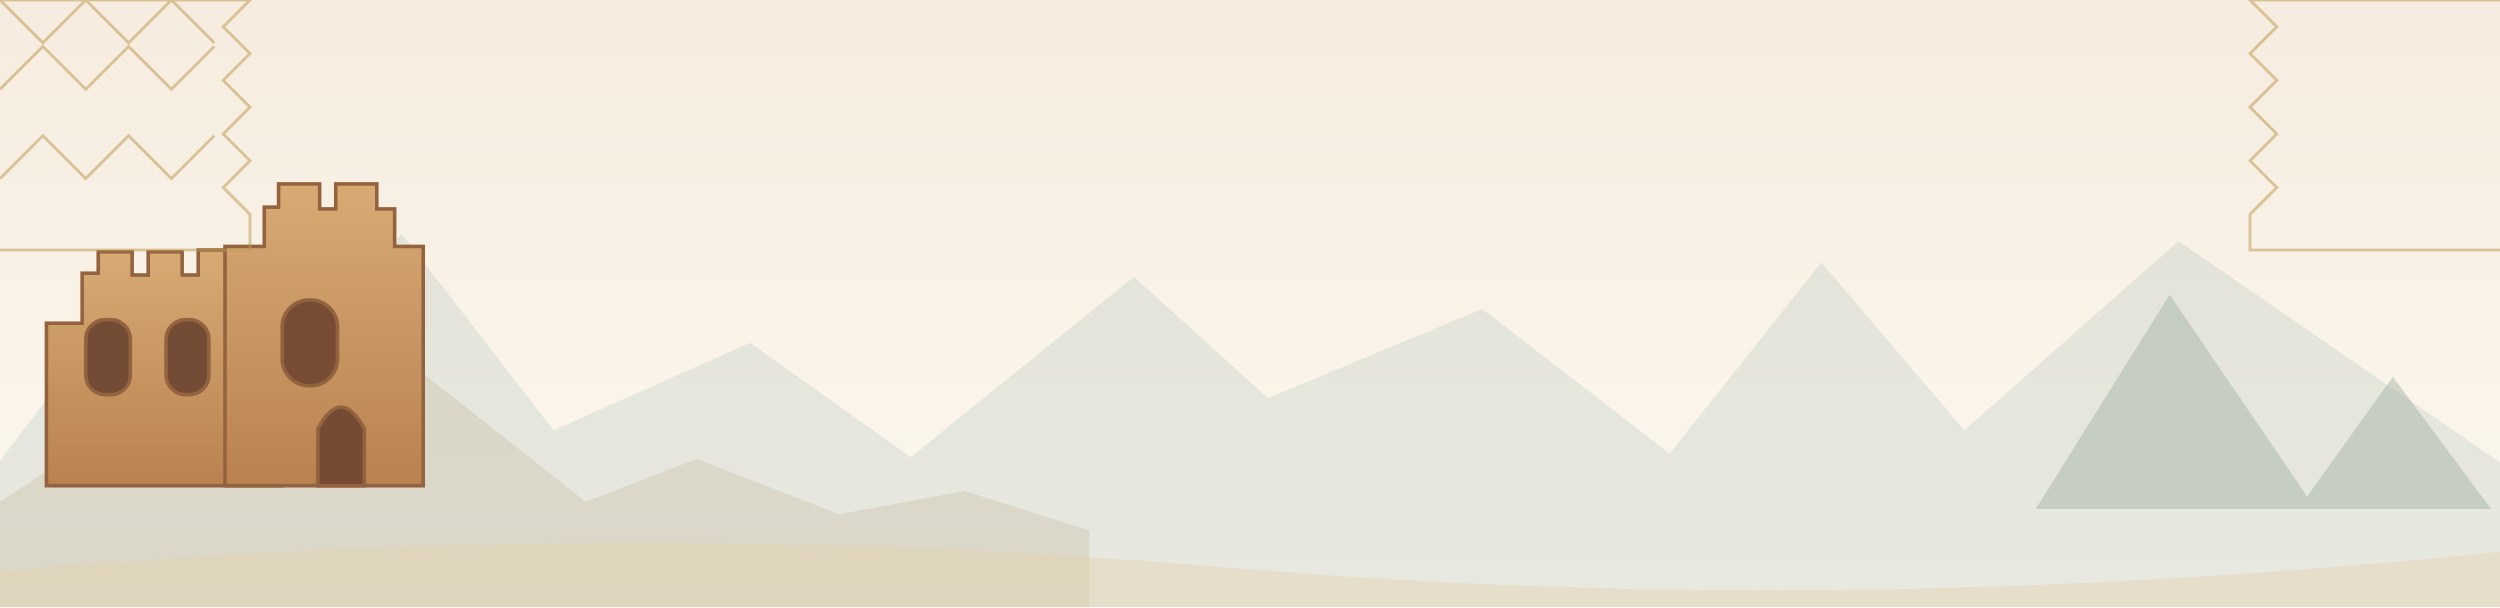
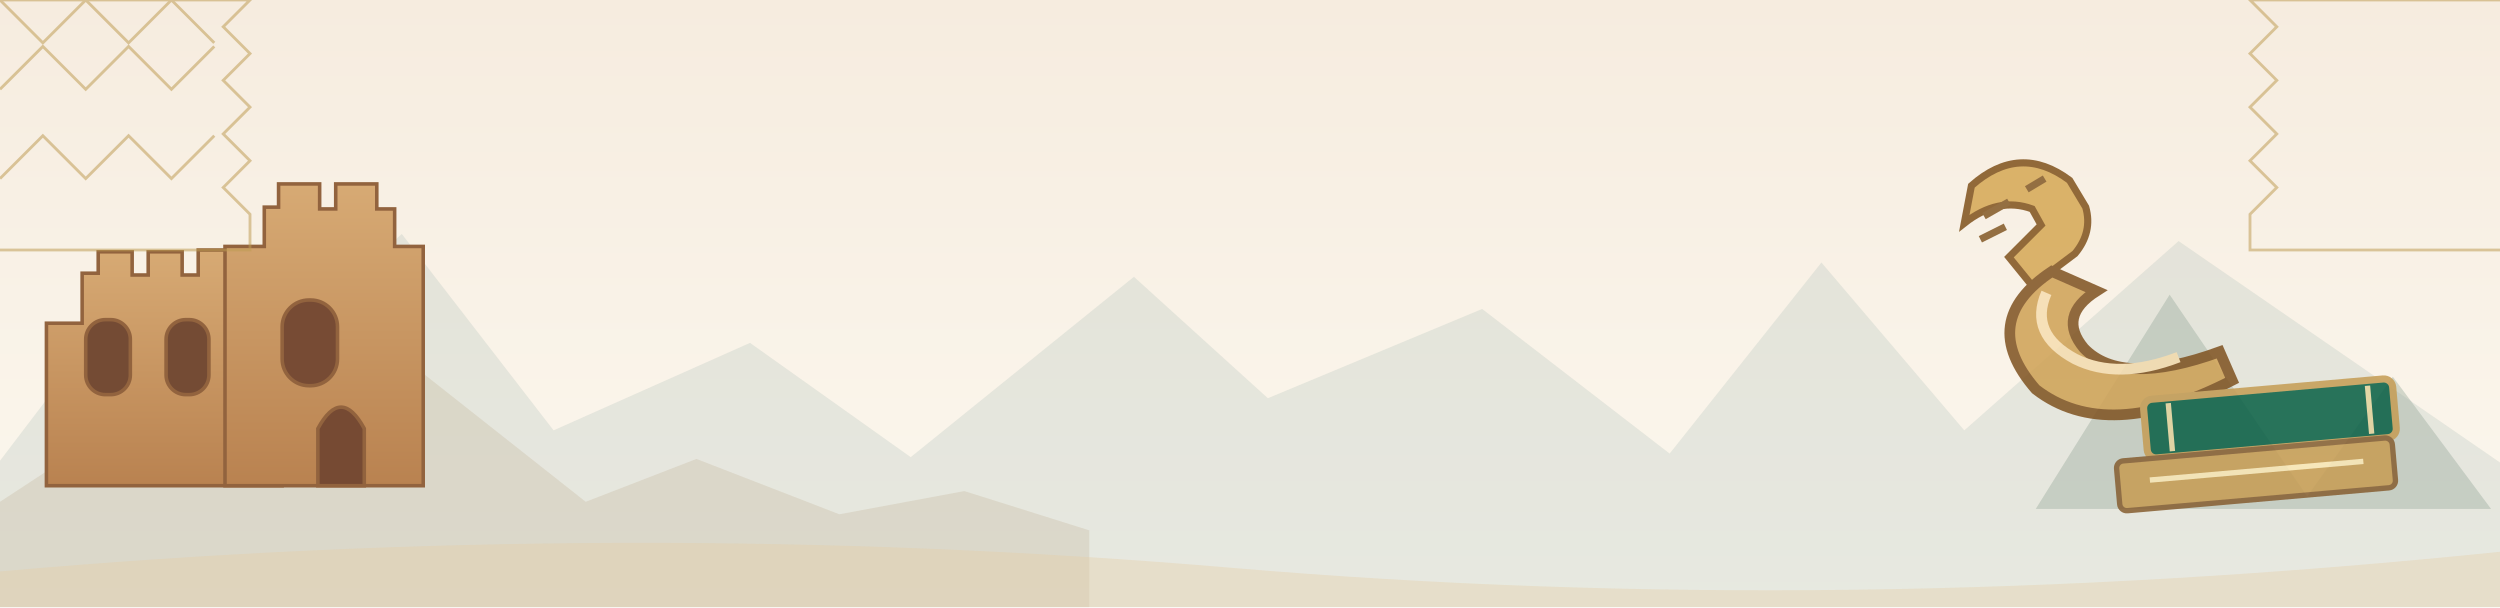
<svg xmlns="http://www.w3.org/2000/svg" width="1400" height="340" viewBox="0 0 1400 340">
  <defs>
    <linearGradient id="sky" x2="0" y2="1">
      <stop stop-color="#f6ecdf" />
      <stop offset="1" stop-color="#fcf8ef" />
    </linearGradient>
    <linearGradient id="sand" x2="0" y2="1">
      <stop stop-color="#d7aa74" />
      <stop offset="1" stop-color="#b98250" />
    </linearGradient>
  </defs>
  <rect width="1400" height="340" fill="url(#sky)" />
  <path d="M0 258 70 166 120 227 225 131 310 241 420 192 510 256 635 155 710 223 830 173 935 254 1020 147 1100 241 1220 135 1400 259v81H0z" fill="#9fb4ae" opacity=".23" />
  <path d="M0 281 90 222 150 263 233 206 328 281 390 257 470 288 540 275 610 297v43H0z" fill="#bead90" opacity=".27" />
  <g transform="translate(26 98)" fill="url(#sand)" stroke="#92633e" stroke-width="2">
    <path d="M0 174V83h20V55h9V43h19v13h9v-13h19v13h9V42h17v13h10v28h20v91z" />
    <rect x="22" y="81" width="25" height="42" fill="#744b34" rx="11" />
    <rect x="67" y="81" width="24" height="42" fill="#744b34" rx="11" />
    <path d="M100 174V40h22V18h8V5h23v14h9V5h23v14h10V40h16v134z" />
    <rect x="132" y="70" width="31" height="48" fill="#774b34" rx="15" />
    <path d="M152 174v-32q13-24 26 0v32z" fill="#764a33" />
  </g>
  <path d="M1140 285 1215 165 1292 278 1340 211 1395 285z" fill="#9aab9d" opacity=".42" />
  <path d="M0 320Q350 289 690 318T1400 309V340H0z" fill="#e5cda5" opacity=".38" />
  <g stroke="#bd9a51" fill="none" stroke-width="1.6" opacity=".53">
    <path d="M0 0h140l-15 15 15 15-15 15 15 15-15 15 15 15-15 15 15 15v20H0" />
    <path d="M0 0 24 24 48 0 72 24 96 0 120 24M0 50l24-24 24 24 24-24 24 24 24-24M0 100l24-24 24 24 24-24 24 24 24-24" />
    <path d="M1400 0h-140l15 15-15 15 15 15-15 15 15 15-15 15 15 15-15 15v20h140" />
  </g>
+   <g transform="translate(1068 90)" opacity=".86">
+     <path d="M91 11q-28-21-55 3l-4 21q19-15 38-8l5 9-18 18 13 16 24-18q10-12 6-26z" fill="#d5a856" stroke="#81531e" stroke-width="4" />
+     <path d="M81 62q-42 28-9 66 40 31 110-5l-7-16q-55 20-76-2-15-18 7-32z" fill="#d0a256" stroke="#805322" stroke-width="6" />
+     <path d="M78 74q-10 23 16 37 24 12 58-1" fill="none" stroke="#f6ddb0" stroke-width="6" />
+     <path d="M43 31l14-8M41 44l14-7M67 16l10-6" stroke="#845a28" stroke-width="4" />
+     <g transform="translate(132 134) rotate(-5)">
+       <rect x="0" y="0" width="140" height="33" rx="5" fill="#0b6046" stroke="#c59d55" stroke-width="4" />
+       <path d="M14 3v27M126 3v27" stroke="#e3d49e" stroke-width="3" />
+       <rect x="-18" y="33" width="155" height="28" rx="4" fill="#c69c53" stroke="#875f32" stroke-width="3" />
+       <path d="M0 45h120" stroke="#f9e7b5" stroke-width="3" />
+     </g>
+   </g>
</svg>
